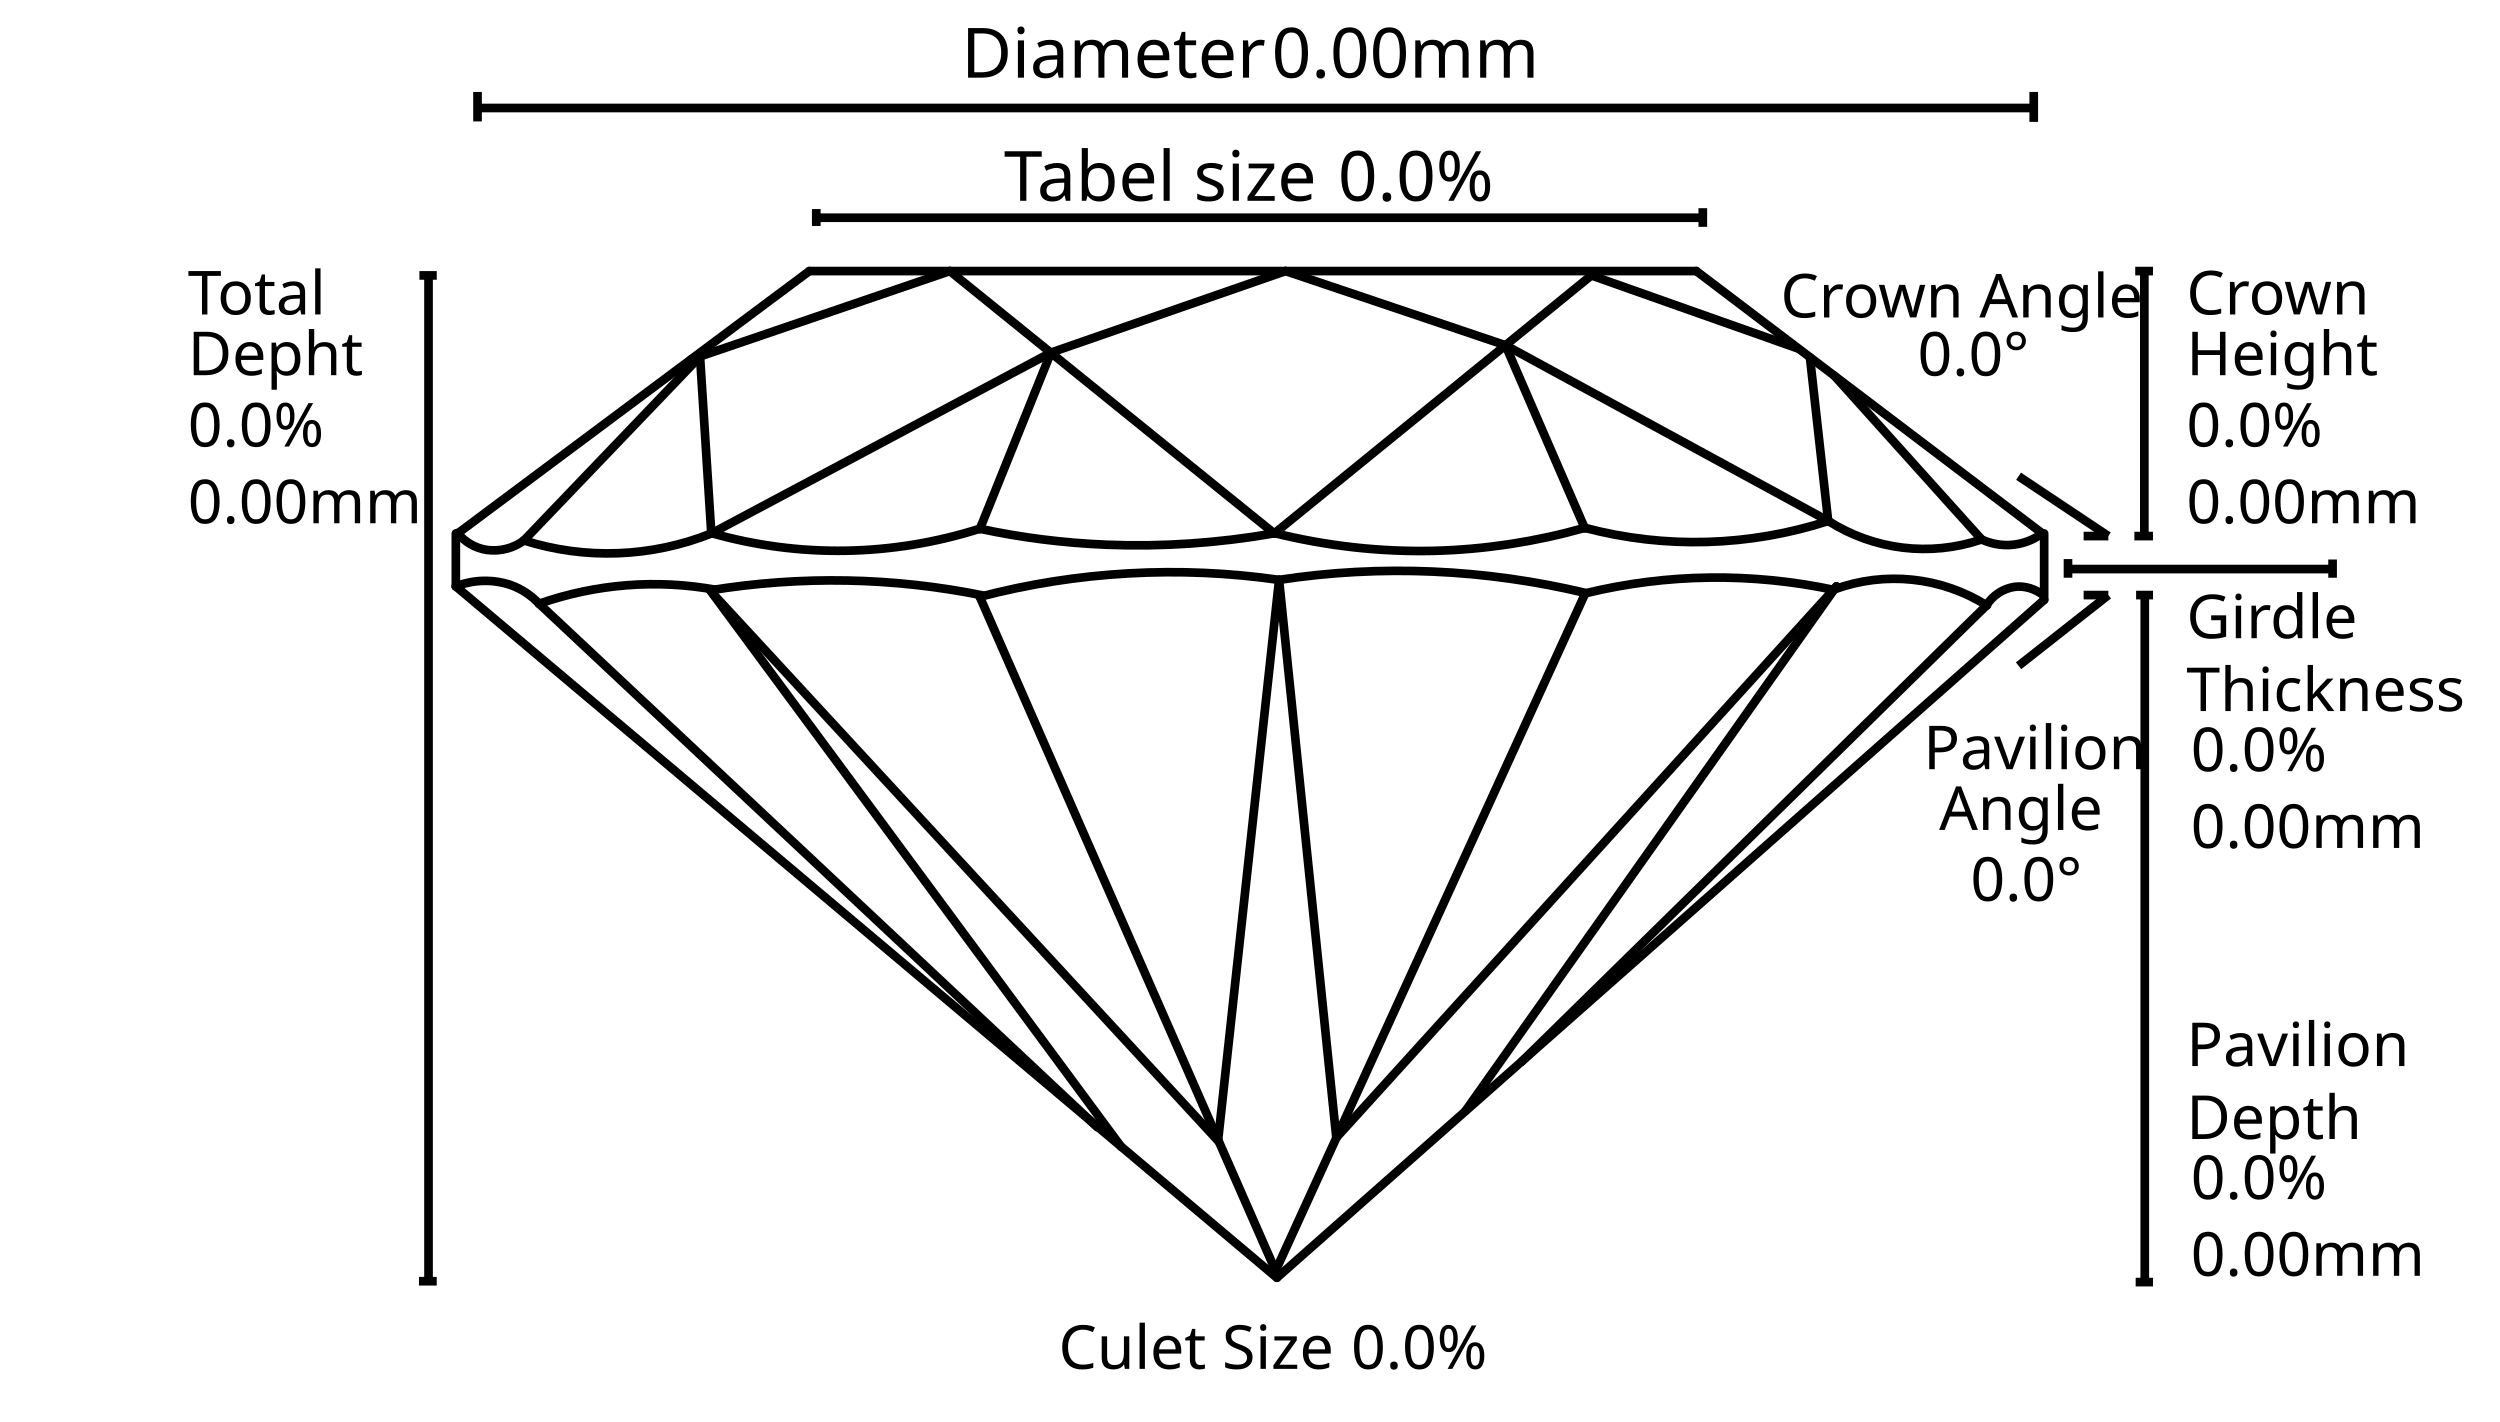
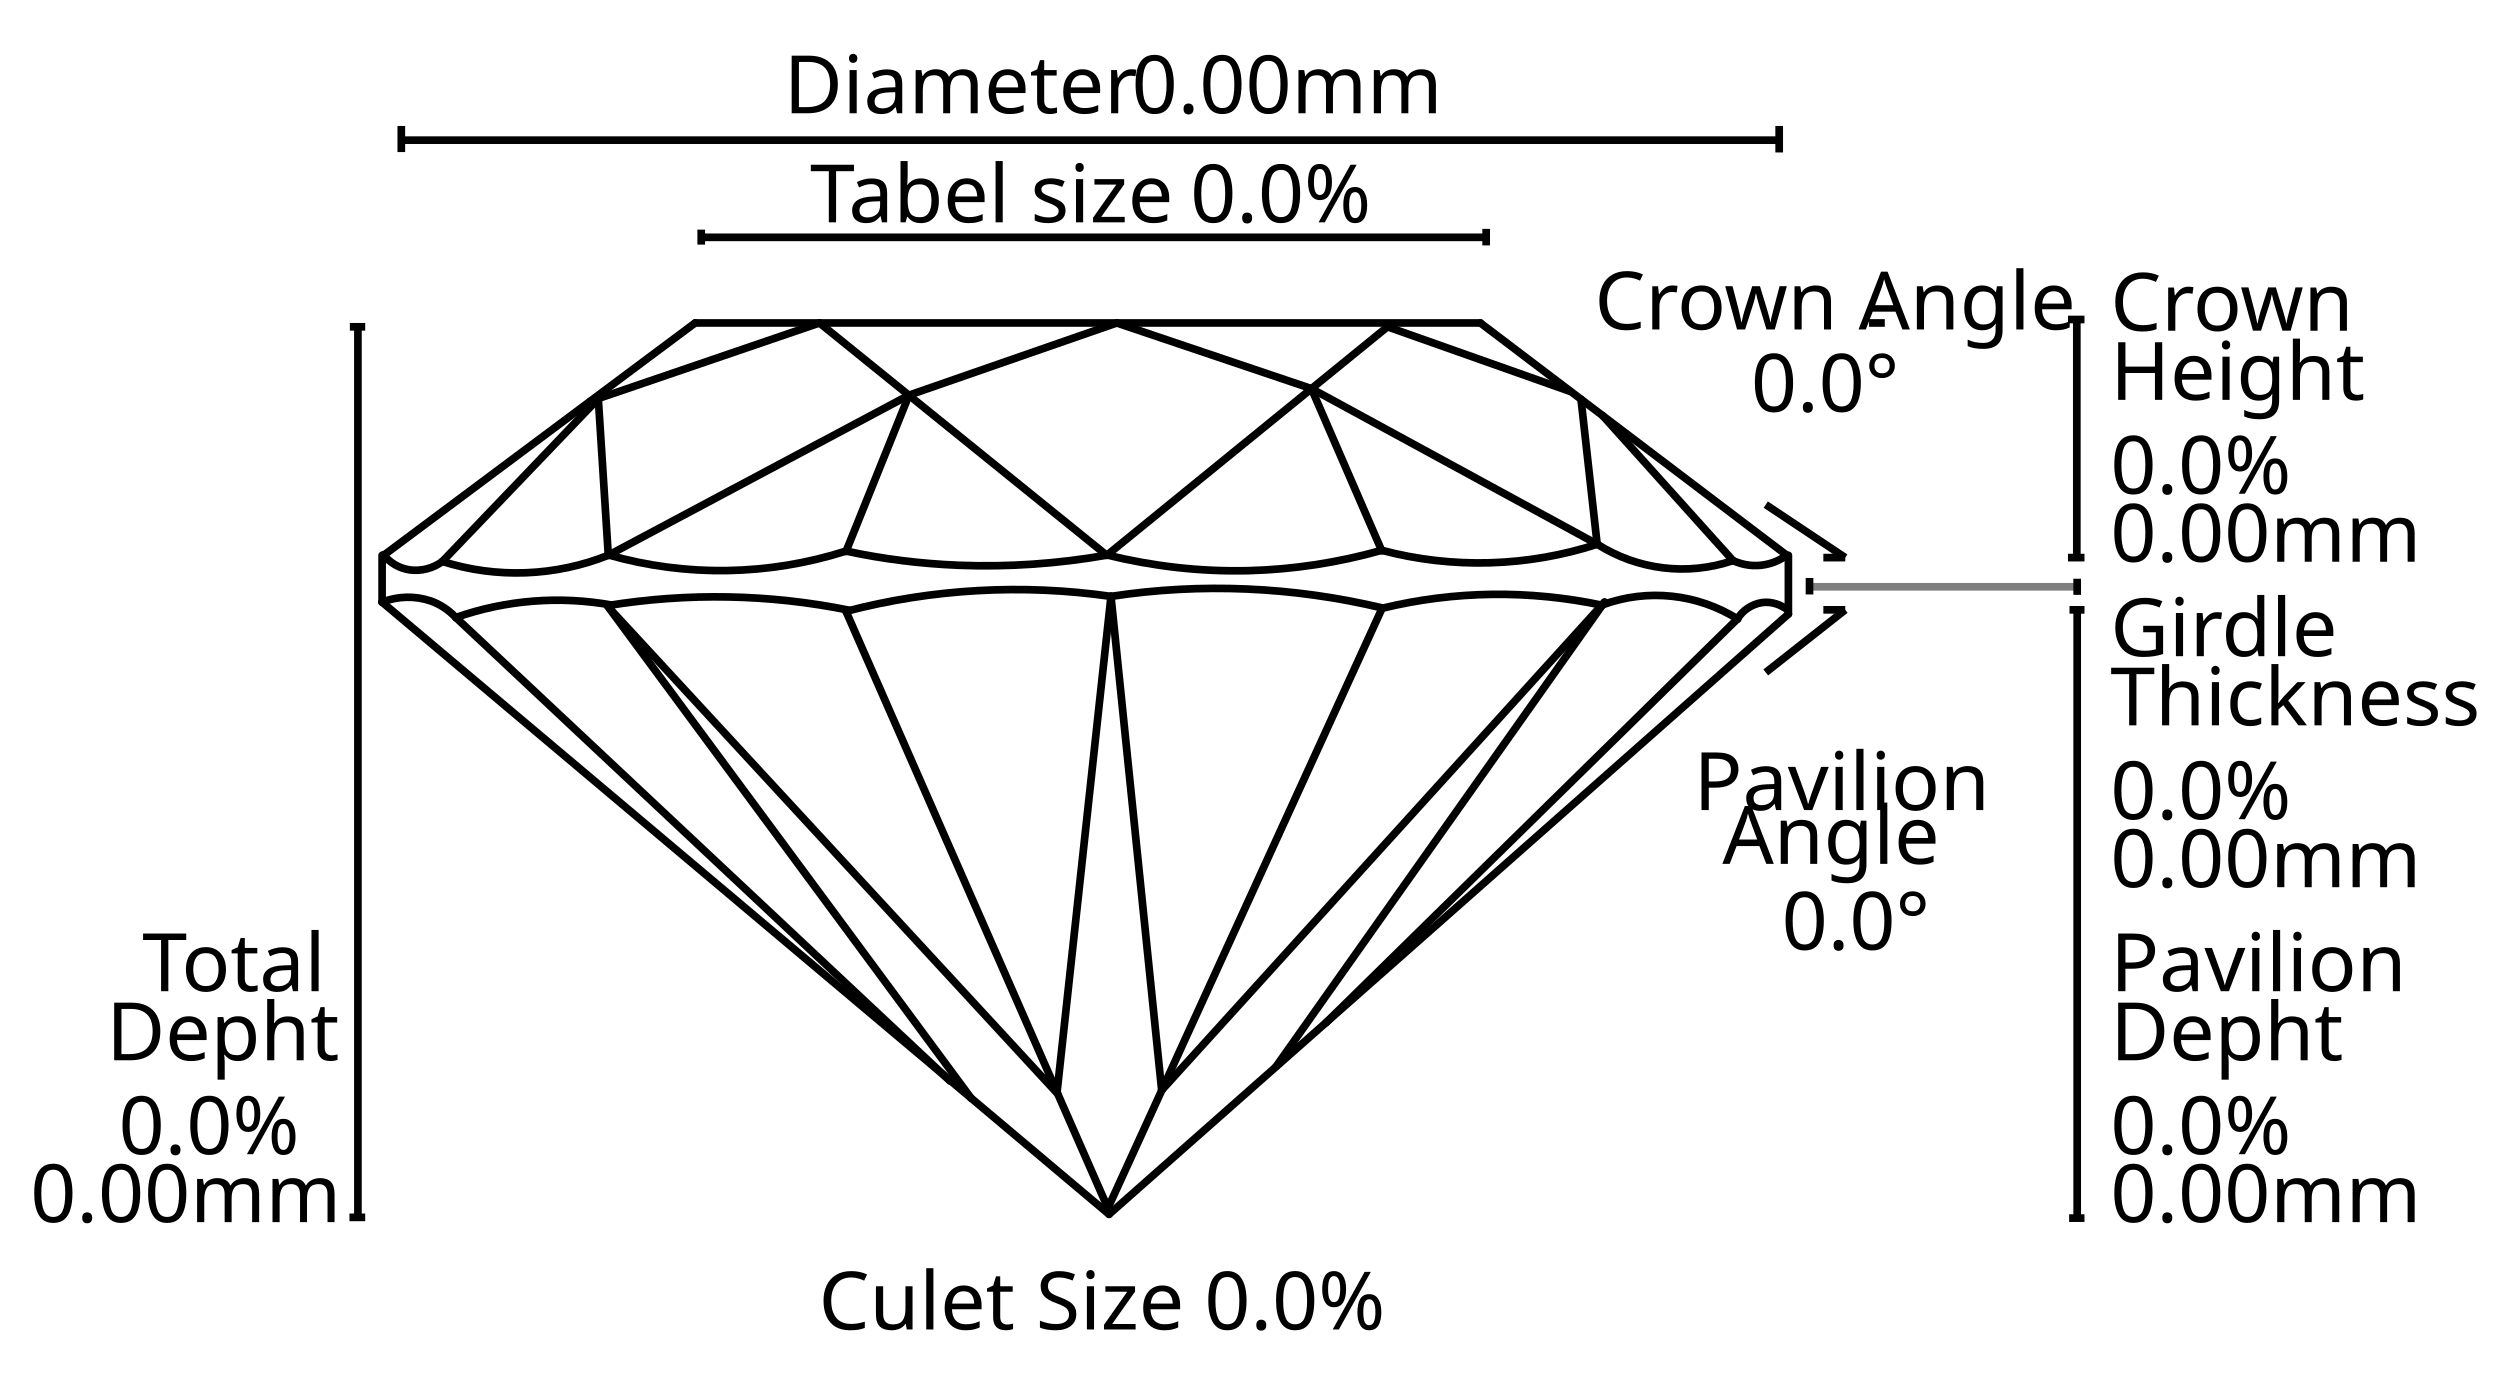
- <svg xmlns="http://www.w3.org/2000/svg" version="1.1" id="Layer_1" x="0px" y="0px" viewBox="0 0 576.4 327.8" style="enable-background:new 0 0 576.4 327.8;" xml:space="preserve">
+ <svg xmlns="http://www.w3.org/2000/svg" version="1.1" id="Layer_1" x="0px" y="0px" viewBox="0 0 651 360.6" style="enable-background:new 0 0 651 360.6;" xml:space="preserve">
  <style type="text/css">
	.st0{fill:none;stroke:#020202;stroke-width:2;stroke-miterlimit:10;}
- 	.st1{font-family:'ArialMT';}
- 	.st2{font-size:14px;}
- 	.st3{enable-background:new    ;}
- 	.st4{font-size:16px;}
- 	.st5{fill:none;stroke:#000000;stroke-width:2;stroke-linecap:round;stroke-miterlimit:10;}
+ 	.st1{fill:none;stroke:#7F7F7F;stroke-width:2;stroke-miterlimit:10;}
+ 	.st2{font-family:'ArialMT';}
+ 	.st3{font-size:21px;}
+ 	.st4{fill:none;stroke:#000000;stroke-width:2;stroke-linecap:round;stroke-miterlimit:10;}
</style>
-   <g id="lines">
-     <line class="st0" x1="188.2" y1="50.2" x2="392.1" y2="50.2" />
-     <line class="st0" x1="188.2" y1="48.2" x2="188.2" y2="52.1" />
-     <line class="st0" x1="392.6" y1="48" x2="392.6" y2="52.3" />
-     <g>
-       <line class="st0" x1="110.2" y1="24.9" x2="468.6" y2="24.9" />
-       <line class="st0" x1="468.9" y1="21.2" x2="468.9" y2="28.1" />
-       <line class="st0" x1="110.1" y1="21.2" x2="110.1" y2="28" />
+   <g>
+     <g id="lines">
+       <line class="st0" x1="182.6" y1="61.8" x2="386.5" y2="61.8" />
+       <line class="st0" x1="182.6" y1="59.8" x2="182.6" y2="63.7" />
+       <line class="st0" x1="387" y1="59.6" x2="387" y2="63.9" />
+       <g>
+         <line class="st0" x1="104.6" y1="36.5" x2="463" y2="36.5" />
+         <line class="st0" x1="463.3" y1="32.8" x2="463.3" y2="39.7" />
+         <line class="st0" x1="104.5" y1="32.8" x2="104.5" y2="39.6" />
+       </g>
+       <g>
+         <line class="st0" x1="93.2" y1="85.1" x2="93.2" y2="316.8" />
+         <line class="st0" x1="91.1" y1="85.1" x2="95.1" y2="85.1" />
+         <line class="st0" x1="91" y1="317" x2="95.1" y2="317" />
+       </g>
+       <g>
+         <line class="st0" x1="540.8" y1="84.1" x2="540.8" y2="145.2" />
+         <line class="st0" x1="486.7" y1="84.1" x2="490.8" y2="84.1" />
+         <line class="st0" x1="538.5" y1="145.2" x2="542.8" y2="145.2" />
+       </g>
+       <g>
+         <line class="st0" x1="540.9" y1="159.1" x2="540.9" y2="317.1" />
+         <line class="st0" x1="538.9" y1="158.8" x2="542.8" y2="158.8" />
+         <line class="st0" x1="538.8" y1="317.2" x2="542.8" y2="317.2" />
+       </g>
+       <g>
+         <line class="st0" x1="459.8" y1="131.4" x2="480.5" y2="145.2" />
+         <line class="st0" x1="474.8" y1="145.2" x2="480.5" y2="145.2" />
+       </g>
+       <g>
+         <line class="st0" x1="459.8" y1="175.1" x2="480.5" y2="158.8" />
+         <line class="st0" x1="474.8" y1="158.8" x2="480.5" y2="158.8" />
+       </g>
+       <g>
+         <line class="st1" x1="541.2" y1="152.8" x2="471.2" y2="152.8" />
+         <line class="st0" x1="540.9" y1="150.7" x2="540.9" y2="154.9" />
+         <line class="st0" x1="471.2" y1="150.5" x2="471.2" y2="154.8" />
+       </g>
    </g>
-     <g>
-       <line class="st0" x1="98.8" y1="63.5" x2="98.8" y2="295.2" />
-       <line class="st0" x1="96.7" y1="63.5" x2="100.7" y2="63.5" />
-       <line class="st0" x1="96.6" y1="295.4" x2="100.7" y2="295.4" />
+     <g id="text">
+       <g>
+         <g id="TSVG_Culet_Size_percentages">
+           <g>
+             <text id="SVG_Culet_Size_percentages" data-rounding="1" data-suffix="%" transform="matrix(1 0 0 1 313.6164 346.2)" class="st2 st3">0.0%</text>
+           </g>
+         </g>
+         <g>
+           <text transform="matrix(1 0 0 1 213.1654 346.2)" class="st2 st3">Culet Size</text>
+         </g>
+       </g>
+       <g>
+         <g>
+           <text id="SVG_Crown_angel-deg" data-rounding="1" data-suffix="°" transform="matrix(1 0 0 1 455.938 107.2001)" class="st2 st3">0.0°</text>
+         </g>
+       </g>
+       <g id="Crown_3_">
+         <g>
+           <text transform="matrix(1 0 0 1 37.0545 258.1)" class="st2 st3">Total</text>
+           <text transform="matrix(1 0 0 1 27.7029 276.1)" class="st2 st3">Depht</text>
+         </g>
+       </g>
+       <g id="Crown_1_">
+         <g>
+           <text id="SVG_Total_Depth_mm" data-rounding="2" data-suffix="mm" transform="matrix(1 0 0 1 7.8821 318.2501)" class="st2 st3">0.00mm</text>
+           <text id="SVG_Total_Depth_percentages" data-rounding="1" data-suffix="%" transform="matrix(1 0 0 1 30.8753 300.5501)" class="st2 st3">0.0%</text>
+         </g>
+       </g>
+       <g id="Crown_22_">
+         <g>
+           <text transform="matrix(1 0 0 1 549.5408 258.1)" class="st2 st3">Pavilion </text>
+           <text transform="matrix(1 0 0 1 549.5408 276.1)" class="st2 st3">Depht</text>
+         </g>
+       </g>
+       <g id="Crown_10_">
+         <g>
+           <text id="SVG_Pavilion_height-mm" data-rounding="2" data-suffix="mm" transform="matrix(1 0 0 1 549.5408 318.2501)" class="st2 st3">0.00mm</text>
+           <text id="SVG_Pavilion_height-percentages" data-rounding="1" data-suffix="%" transform="matrix(1 0 0 1 549.5408 300.5501)" class="st2 st3">0.0%</text>
+         </g>
+       </g>
+       <g id="Crown_21_">
+         <g>
+           <text transform="matrix(1 0 0 1 549.5408 170.8748)" class="st2 st3">Girdle </text>
+           <text transform="matrix(1 0 0 1 549.5408 188.8748)" class="st2 st3">Thickness</text>
+         </g>
+       </g>
+       <g id="Crown_8_">
+         <g>
+           <text id="SVG_Girdle_Thickness-mm" data-rounding="2" data-suffix="mm" transform="matrix(1 0 0 1 549.5408 231.0249)" class="st2 st3">0.00mm</text>
+           <text id="SVG_Girdle_Thickness-percentages" data-rounding="1" data-suffix="%" transform="matrix(1 0 0 1 549.5408 213.3249)" class="st2 st3">0.0%</text>
+         </g>
+       </g>
+       <g id="Crown_16_">
+         <g>
+           <text transform="matrix(1 0 0 1 549.5408 86.125)" class="st2 st3">Crown</text>
+           <text transform="matrix(1 0 0 1 549.5408 104.125)" class="st2 st3">Height</text>
+         </g>
+       </g>
+       <g id="Crown_2_">
+         <g>
+           <text id="SVG_Crown_height-mm" data-rounding="2" data-suffix="mm" transform="matrix(1 0 0 1 549.5408 146.2752)" class="st2 st3">0.00mm</text>
+           <text id="SVG_Crown_height-percentages" data-rounding="1" data-suffix="%" transform="matrix(1 0 0 1 549.5408 128.5751)" class="st2 st3">0.0%</text>
+         </g>
+       </g>
+       <g id="Table">
+         <g>
+           <g>
+             <text id="TSVG_Table_Size_percentages_17_" transform="matrix(1 0 0 1 210.9346 57.9)" class="st2 st3">Tabel size</text>
+             <text id="SVG_Table_Size_percentages" data-rounding="0" data-suffix="%" transform="matrix(1 0 0 1 309.9346 57.9)" class="st2 st3">0.0%</text>
+           </g>
+           <g>
+             <text id="SVG_Diameter_mm" data-rounding="2" data-suffix="mm" transform="matrix(1 0 0 1 294.6702 29.5)" class="st2 st3">0.00mm</text>
+             <text id="TSVG_Diameter_mm_16_" transform="matrix(1 0 0 1 204.1191 29.5)" class="st2 st3">Diameter</text>
+           </g>
+         </g>
+       </g>
+       <g id="Crown_6_">
+         <g>
+           <text id="TSVG_Crown_height-percentages_19_" transform="matrix(1 0 0 1 415.1987 85.7998)" class="st2 st3">Crown Angle</text>
+         </g>
+       </g>
+       <g id="TSVG_Crown_angel-deg_1_">
+         <g>
+           <text id="SVG_Pavilion_angel-deg" data-rounding="1" data-suffix="°" transform="matrix(1 0 0 1 463.9378 247.3002)" class="st2 st3">0.0°</text>
+         </g>
+       </g>
+       <g id="Crown_9_">
+         <g>
+           <text transform="matrix(1 0 0 1 441.0456 210.9495)" class="st2 st3">Pavilion </text>
+           <text transform="matrix(1 0 0 1 443.0456 224.9495)" class="st2 st3"> Angle</text>
+         </g>
+       </g>
    </g>
-     <g>
-       <line class="st0" x1="494.4" y1="62.5" x2="494.4" y2="123.6" />
-       <line class="st0" x1="492.3" y1="62.5" x2="496.4" y2="62.5" />
-       <line class="st0" x1="492.1" y1="123.6" x2="496.4" y2="123.6" />
-     </g>
-     <g>
-       <line class="st0" x1="494.5" y1="137.5" x2="494.5" y2="295.5" />
-       <line class="st0" x1="492.5" y1="137.2" x2="496.4" y2="137.2" />
-       <line class="st0" x1="492.4" y1="295.6" x2="496.4" y2="295.6" />
-     </g>
-     <g>
-       <line class="st0" x1="465.4" y1="109.8" x2="486.1" y2="123.6" />
-       <line class="st0" x1="480.4" y1="123.6" x2="486.1" y2="123.6" />
-     </g>
-     <g>
-       <line class="st0" x1="465.4" y1="153.5" x2="486.1" y2="137.2" />
-       <line class="st0" x1="480.4" y1="137.2" x2="486.1" y2="137.2" />
-     </g>
-     <g>
-       <line class="st0" x1="537.8" y1="131.2" x2="476.8" y2="131.2" />
-       <line class="st0" x1="537.8" y1="129" x2="537.8" y2="133.2" />
-       <line class="st0" x1="476.8" y1="128.9" x2="476.8" y2="133.2" />
+     <g id="Round">
+       <g>
+         <line class="st4" x1="465.7" y1="159.9" x2="465.7" y2="144.6" />
+         <line class="st4" x1="181" y1="84.1" x2="385.5" y2="84.1" />
+         <line class="st4" x1="465.3" y1="144.6" x2="385.5" y2="84.1" />
+         <line class="st4" x1="288.8" y1="316.2" x2="465.7" y2="159.9" />
+         <line class="st4" x1="181" y1="84.1" x2="99.9" y2="144.6" />
+         <line class="st4" x1="99.5" y1="156.8" x2="99.5" y2="144.6" />
+         <line class="st4" x1="288.8" y1="316.2" x2="99.5" y2="156.8" />
+         <line class="st4" x1="153.7" y1="104.5" x2="213.4" y2="84.1" />
+         <line class="st4" x1="288.2" y1="144.6" x2="213.4" y2="84.1" />
+         <line class="st4" x1="361.3" y1="85.1" x2="288.2" y2="144.6" />
+         <line class="st4" x1="408.8" y1="101.9" x2="361.3" y2="85.1" />
+         <line class="st4" x1="411.7" y1="104" x2="415.9" y2="141.7" />
+         <line class="st4" x1="341.5" y1="101.2" x2="415.9" y2="141.7" />
+         <line class="st4" x1="290.8" y1="84.1" x2="341.5" y2="101.2" />
+         <line class="st4" x1="236.7" y1="102.9" x2="290.8" y2="84.1" />
+         <line class="st4" x1="158.4" y1="144.6" x2="236.7" y2="102.9" />
+         <line class="st4" x1="220.3" y1="143.6" x2="236.7" y2="102.9" />
+         <line class="st4" x1="359.8" y1="143.4" x2="341.5" y2="101.2" />
+         <line class="st4" x1="158.4" y1="144.6" x2="155.8" y2="103.8" />
+         <line class="st4" x1="115.2" y1="146.2" x2="155.8" y2="103.8" />
+         <line class="st4" x1="118.7" y1="160.8" x2="247.4" y2="281.5" />
+         <line class="st4" x1="158.2" y1="157.8" x2="252.9" y2="286" />
+         <line class="st4" x1="220.3" y1="159.2" x2="288.5" y2="314.6" />
+         <line class="st4" x1="359.9" y1="158.4" x2="288.5" y2="314.6" />
+         <line class="st4" x1="417.8" y1="156.8" x2="302.5" y2="283.9" />
+         <line class="st4" x1="332.3" y1="277.7" x2="417.8" y2="156.8" />
+         <line class="st4" x1="452.4" y1="161.2" x2="345.2" y2="266.4" />
+         <line class="st4" x1="275.4" y1="284.8" x2="158.8" y2="158.5" />
+         <line class="st4" x1="289.3" y1="155.3" x2="275.3" y2="284" />
+         <line class="st4" x1="289.3" y1="155.3" x2="302.5" y2="283.9" />
+         <path class="st4" d="M115.2,146.2c14.1,4.5,29.4,3.9,43.2-1.6" />
+         <path class="st4" d="M158.4,144.5c20.3,5.8,41.8,5.4,61.9-1" />
+         <path class="st4" d="M220.3,143.5c9.7,2.1,19.5,3.3,29.4,3.7c12.8,0.5,25.7-0.4,38.3-2.6" />
+         <path class="st4" d="M288.2,144.5c12.1,3,24.5,4.4,36.9,4.1c11.7-0.3,23.4-2.1,34.7-5.3" />
+         <path class="st4" d="M359.8,143.3c18.5,4.9,38,4.3,56.2-1.6" />
+         <line class="st4" x1="417.3" y1="108.2" x2="451.3" y2="146" />
+         <path class="st4" d="M415.9,141.7c10.5,6.7,23.5,8.3,35.3,4.3" />
+         <path class="st4" d="M451.3,146c2.7,1.2,5.6,1.6,8.5,1c2-0.4,3.8-1.2,5.4-2.4" />
+         <path class="st4" d="M452.4,161.2c1.4-2.3,3.8-3.9,6.5-4.3c2.4-0.3,4.8,0.5,6.7,2" />
+         <path class="st4" d="M417.3,157.5c11.7-4.3,24.7-2.9,35.2,3.7" />
+         <path class="st4" d="M359.9,158.4c18.8-4.6,38.4-4.8,57.3-0.8" />
+         <path class="st4" d="M289.3,155.3c23.5-3.6,47.5-2.5,70.6,3" />
+         <path class="st4" d="M220.3,159.2c22.5-5.9,46-7.2,69-3.9" />
+         <path class="st4" d="M158.2,157.7c20.9-3.4,42.2-3,62.9,1.2" />
+         <path class="st4" d="M118.7,160.8c13.1-4.6,27.2-5.7,40.8-3.2" />
+         <path class="st4" d="M118.7,160.8c-1.8-1.9-4-3.4-6.5-4.3c-4.1-1.4-8.6-1.3-12.7,0.3" />
+         <path class="st4" d="M115.2,146.2c-2.4,1.8-5.5,2.6-8.5,2.2c-2.7-0.4-5.1-1.8-6.8-3.9" />
+       </g>
    </g>
  </g>
-   <g id="text">
-     <g>
-       <text id="SVG_Culet_Size_percentages" data-rounding="1" data-suffix="%" transform="matrix(1 0 0 1 311.5014 315.6)" class="st1 st2">0.0%</text>
-     </g>
-     <text id="text_SVG_Culet_Size_percentages_1_" transform="matrix(1 0 0 1 244.0504 315.6)" class="st1 st2">Culet Size</text>
-     <g>
-       <text id="SVG_Crown_angel-deg" data-rounding="1" data-suffix="°" transform="matrix(1 0 0 1 442.1017 86.6001)" class="st1 st2">0.0°</text>
-     </g>
-     <g id="Crown">
-       <text id="text_SVG_Crown_height-percentages_3" transform="matrix(1 0 0 1 504.1014 72.5)" class="st3">
-         <tspan x="0" y="0" class="st1 st2">Crown</tspan>
-         <tspan x="0" y="14" class="st1 st2">Height</tspan>
-       </text>
-     </g>
-     <g id="Crown_4_">
-       <text id="SVG_Crown_height-mm" data-rounding="2" data-suffix="mm" transform="matrix(1 0 0 1 504.1014 120.6501)" class="st1 st2">0.00mm</text>
-       <text id="SVG_Crown_height-percentages" data-rounding="1" data-suffix="%" transform="matrix(1 0 0 1 504.1014 102.9501)" class="st1 st2">0.0%</text>
-     </g>
-     <g id="Crown_3_">
-       <text id="text_SVG_Crown_height-percentages_3_" transform="matrix(1 0 0 1 43.3015 72.5)" class="st3">
-         <tspan x="0" y="0" class="st1 st2">Total</tspan>
-         <tspan x="0" y="14" class="st1 st2">Depht</tspan>
-       </text>
-     </g>
-     <g id="Crown_1_">
-       <text id="SVG_Total_Depth_mm" data-rounding="2" data-suffix="mm" transform="matrix(1 0 0 1 43.3015 120.6501)" class="st1 st2">0.00mm</text>
-       <text id="SVG_Total_Depth_percentages" data-rounding="1" data-suffix="%" transform="matrix(1 0 0 1 43.3015 102.9501)" class="st1 st2">0.0%</text>
-     </g>
-     <g id="Crown_5_">
-       <text id="SVG_Girdle_Thickness-mm" data-rounding="2" data-suffix="mm" transform="matrix(1 0 0 1 505.1014 195.5)" class="st1 st2">0.00mm</text>
-       <text id="SVG_Girdle_Thickness-percentages" data-rounding="1" data-suffix="%" transform="matrix(1 0 0 1 505.1014 177.8)" class="st1 st2">0.0%</text>
-     </g>
-     <g id="Crown_2_">
-       <text id="text_SVG_Crown_height-percentages_2_" transform="matrix(1 0 0 1 504.1014 147.1501)" class="st3">
-         <tspan x="0" y="0" class="st1 st2">Girdle </tspan>
-         <tspan x="0" y="16.8" class="st1 st2">Thickness</tspan>
-       </text>
-     </g>
-     <g id="Crown_8_">
-       <text id="SVG_Pavilion_height-mm" data-rounding="2" data-suffix="mm" transform="matrix(1 0 0 1 505.1014 294.1498)" class="st1 st2">0.00mm</text>
-       <text id="SVG_Pavilion_height-percentages" data-rounding="1" data-suffix="%" transform="matrix(1 0 0 1 505.1014 276.4498)" class="st1 st2">0.0%</text>
-     </g>
-     <g id="Crown_7_">
-       <text id="text_SVG_Crown_height-percentages_7_" transform="matrix(1 0 0 1 504.1014 245.7999)" class="st3">
-         <tspan x="0" y="0" class="st1 st2">Pavilion </tspan>
-         <tspan x="0" y="16.8" class="st1 st2">Depth</tspan>
-       </text>
-     </g>
-     <g id="Table">
-       <g>
-         <text id="text_SVG_Table_Size_percentages_1_" transform="matrix(1 0 0 1 231.4658 46.3)" class="st1 st4">Tabel size</text>
-         <text id="SVG_Table_Size_percentages" data-rounding="0" data-suffix="%" transform="matrix(1 0 0 1 308.4658 46.3)" class="st1 st4">0.0%</text>
-       </g>
-       <text id="SVG_Diameter_mm" data-rounding="2" data-suffix="mm" transform="matrix(1 0 0 1 293.2014 17.9)" class="st1 st4">0.00mm</text>
-       <text id="text_SVG_Diameter_mm_1_" transform="matrix(1 0 0 1 221.6503 17.9)" class="st1 st4">Diameter</text>
-     </g>
-     <g id="Crown_6_">
-       <text id="text_SVG_Crown_height-percentages_6_" transform="matrix(1 0 0 1 410.5103 73.1998)" class="st1 st2">Crown Angle</text>
-     </g>
-     <g>
-       <text id="SVG_Pavilion_angel-deg" data-rounding="1" data-suffix="°" transform="matrix(1 0 0 1 454.3017 207.7002)" class="st1 st2">0.0°</text>
-     </g>
-     <g id="Crown_9_">
-       <text id="text_SVG_Crown_height-percentages_9_" transform="matrix(1 0 0 1 443.4505 177.3495)" class="st3">
-         <tspan x="0" y="0" class="st1 st2">Pavilion </tspan>
-         <tspan x="0" y="14" class="st1 st2"> Angle</tspan>
-       </text>
-     </g>
-   </g>
-   <g id="Round">
-     <g>
-       <line class="st5" x1="471.3" y1="138.3" x2="471.3" y2="123" />
-       <line class="st5" x1="186.6" y1="62.5" x2="391.1" y2="62.5" />
-       <line class="st5" x1="470.9" y1="123" x2="391.1" y2="62.5" />
-       <line class="st5" x1="294.4" y1="294.6" x2="471.3" y2="138.3" />
-       <line class="st5" x1="186.6" y1="62.5" x2="105.5" y2="123" />
-       <line class="st5" x1="105.1" y1="135.2" x2="105.1" y2="123" />
-       <line class="st5" x1="294.4" y1="294.6" x2="105.1" y2="135.2" />
-       <line class="st5" x1="159.3" y1="82.9" x2="219" y2="62.5" />
-       <line class="st5" x1="293.8" y1="123" x2="219" y2="62.5" />
-       <line class="st5" x1="366.9" y1="63.5" x2="293.8" y2="123" />
-       <line class="st5" x1="414.4" y1="80.3" x2="366.9" y2="63.5" />
-       <line class="st5" x1="417.3" y1="82.4" x2="421.5" y2="120.1" />
-       <line class="st5" x1="347.1" y1="79.6" x2="421.5" y2="120.1" />
-       <line class="st5" x1="296.4" y1="62.5" x2="347.1" y2="79.6" />
-       <line class="st5" x1="242.3" y1="81.3" x2="296.4" y2="62.5" />
-       <line class="st5" x1="164" y1="123" x2="242.3" y2="81.3" />
-       <line class="st5" x1="225.9" y1="122" x2="242.3" y2="81.3" />
-       <line class="st5" x1="365.4" y1="121.8" x2="347.1" y2="79.6" />
-       <line class="st5" x1="164" y1="123" x2="161.4" y2="82.2" />
-       <line class="st5" x1="120.8" y1="124.6" x2="161.4" y2="82.2" />
-       <line class="st5" x1="124.3" y1="139.2" x2="253" y2="259.9" />
-       <line class="st5" x1="163.8" y1="136.2" x2="258.5" y2="264.4" />
-       <line class="st5" x1="225.9" y1="137.6" x2="294.1" y2="293" />
-       <line class="st5" x1="365.5" y1="136.8" x2="294.1" y2="293" />
-       <line class="st5" x1="423.4" y1="135.2" x2="308.1" y2="262.3" />
-       <line class="st5" x1="337.9" y1="256.1" x2="423.4" y2="135.2" />
-       <line class="st5" x1="458" y1="139.6" x2="350.8" y2="244.8" />
-       <line class="st5" x1="281" y1="263.2" x2="164.4" y2="136.9" />
-       <line class="st5" x1="294.9" y1="133.7" x2="280.9" y2="262.4" />
-       <line class="st5" x1="294.9" y1="133.7" x2="308.1" y2="262.3" />
-       <path class="st5" d="M120.8,124.6c14.1,4.5,29.4,3.9,43.2-1.6" />
-       <path class="st5" d="M164,122.9c20.3,5.8,41.8,5.4,61.9-1" />
-       <path class="st5" d="M225.9,121.9c9.7,2.1,19.5,3.3,29.4,3.7c12.8,0.5,25.7-0.4,38.3-2.6" />
-       <path class="st5" d="M293.8,122.9c12.1,3,24.5,4.4,36.9,4.1c11.7-0.3,23.4-2.1,34.7-5.3" />
-       <path class="st5" d="M365.4,121.7c18.5,4.9,38,4.3,56.2-1.6" />
-       <line class="st5" x1="422.9" y1="86.6" x2="456.9" y2="124.4" />
-       <path class="st5" d="M421.5,120.1c10.5,6.7,23.5,8.3,35.3,4.3" />
-       <path class="st5" d="M456.9,124.4c2.7,1.2,5.6,1.6,8.5,1c2-0.4,3.8-1.2,5.4-2.4" />
-       <path class="st5" d="M458,139.6c1.4-2.3,3.8-3.9,6.5-4.3c2.4-0.3,4.8,0.5,6.7,2" />
-       <path class="st5" d="M422.9,135.9c11.7-4.3,24.7-2.9,35.2,3.7" />
-       <path class="st5" d="M365.5,136.8c18.8-4.6,38.4-4.8,57.3-0.8" />
-       <path class="st5" d="M294.9,133.7c23.5-3.6,47.5-2.5,70.6,3" />
-       <path class="st5" d="M225.9,137.6c22.5-5.9,46-7.2,69-3.9" />
-       <path class="st5" d="M163.8,136.1c20.9-3.4,42.2-3,62.9,1.2" />
-       <path class="st5" d="M124.3,139.2c13.1-4.6,27.2-5.7,40.8-3.2" />
-       <path class="st5" d="M124.3,139.2c-1.8-1.9-4-3.4-6.5-4.3c-4.1-1.4-8.6-1.3-12.7,0.3" />
-       <path class="st5" d="M120.8,124.6c-2.4,1.8-5.5,2.6-8.5,2.2c-2.7-0.4-5.1-1.8-6.8-3.9" />
-     </g>
-   </g>
+   <line class="st0" x1="538.5" y1="83.2" x2="542.8" y2="83.2" />
</svg>
